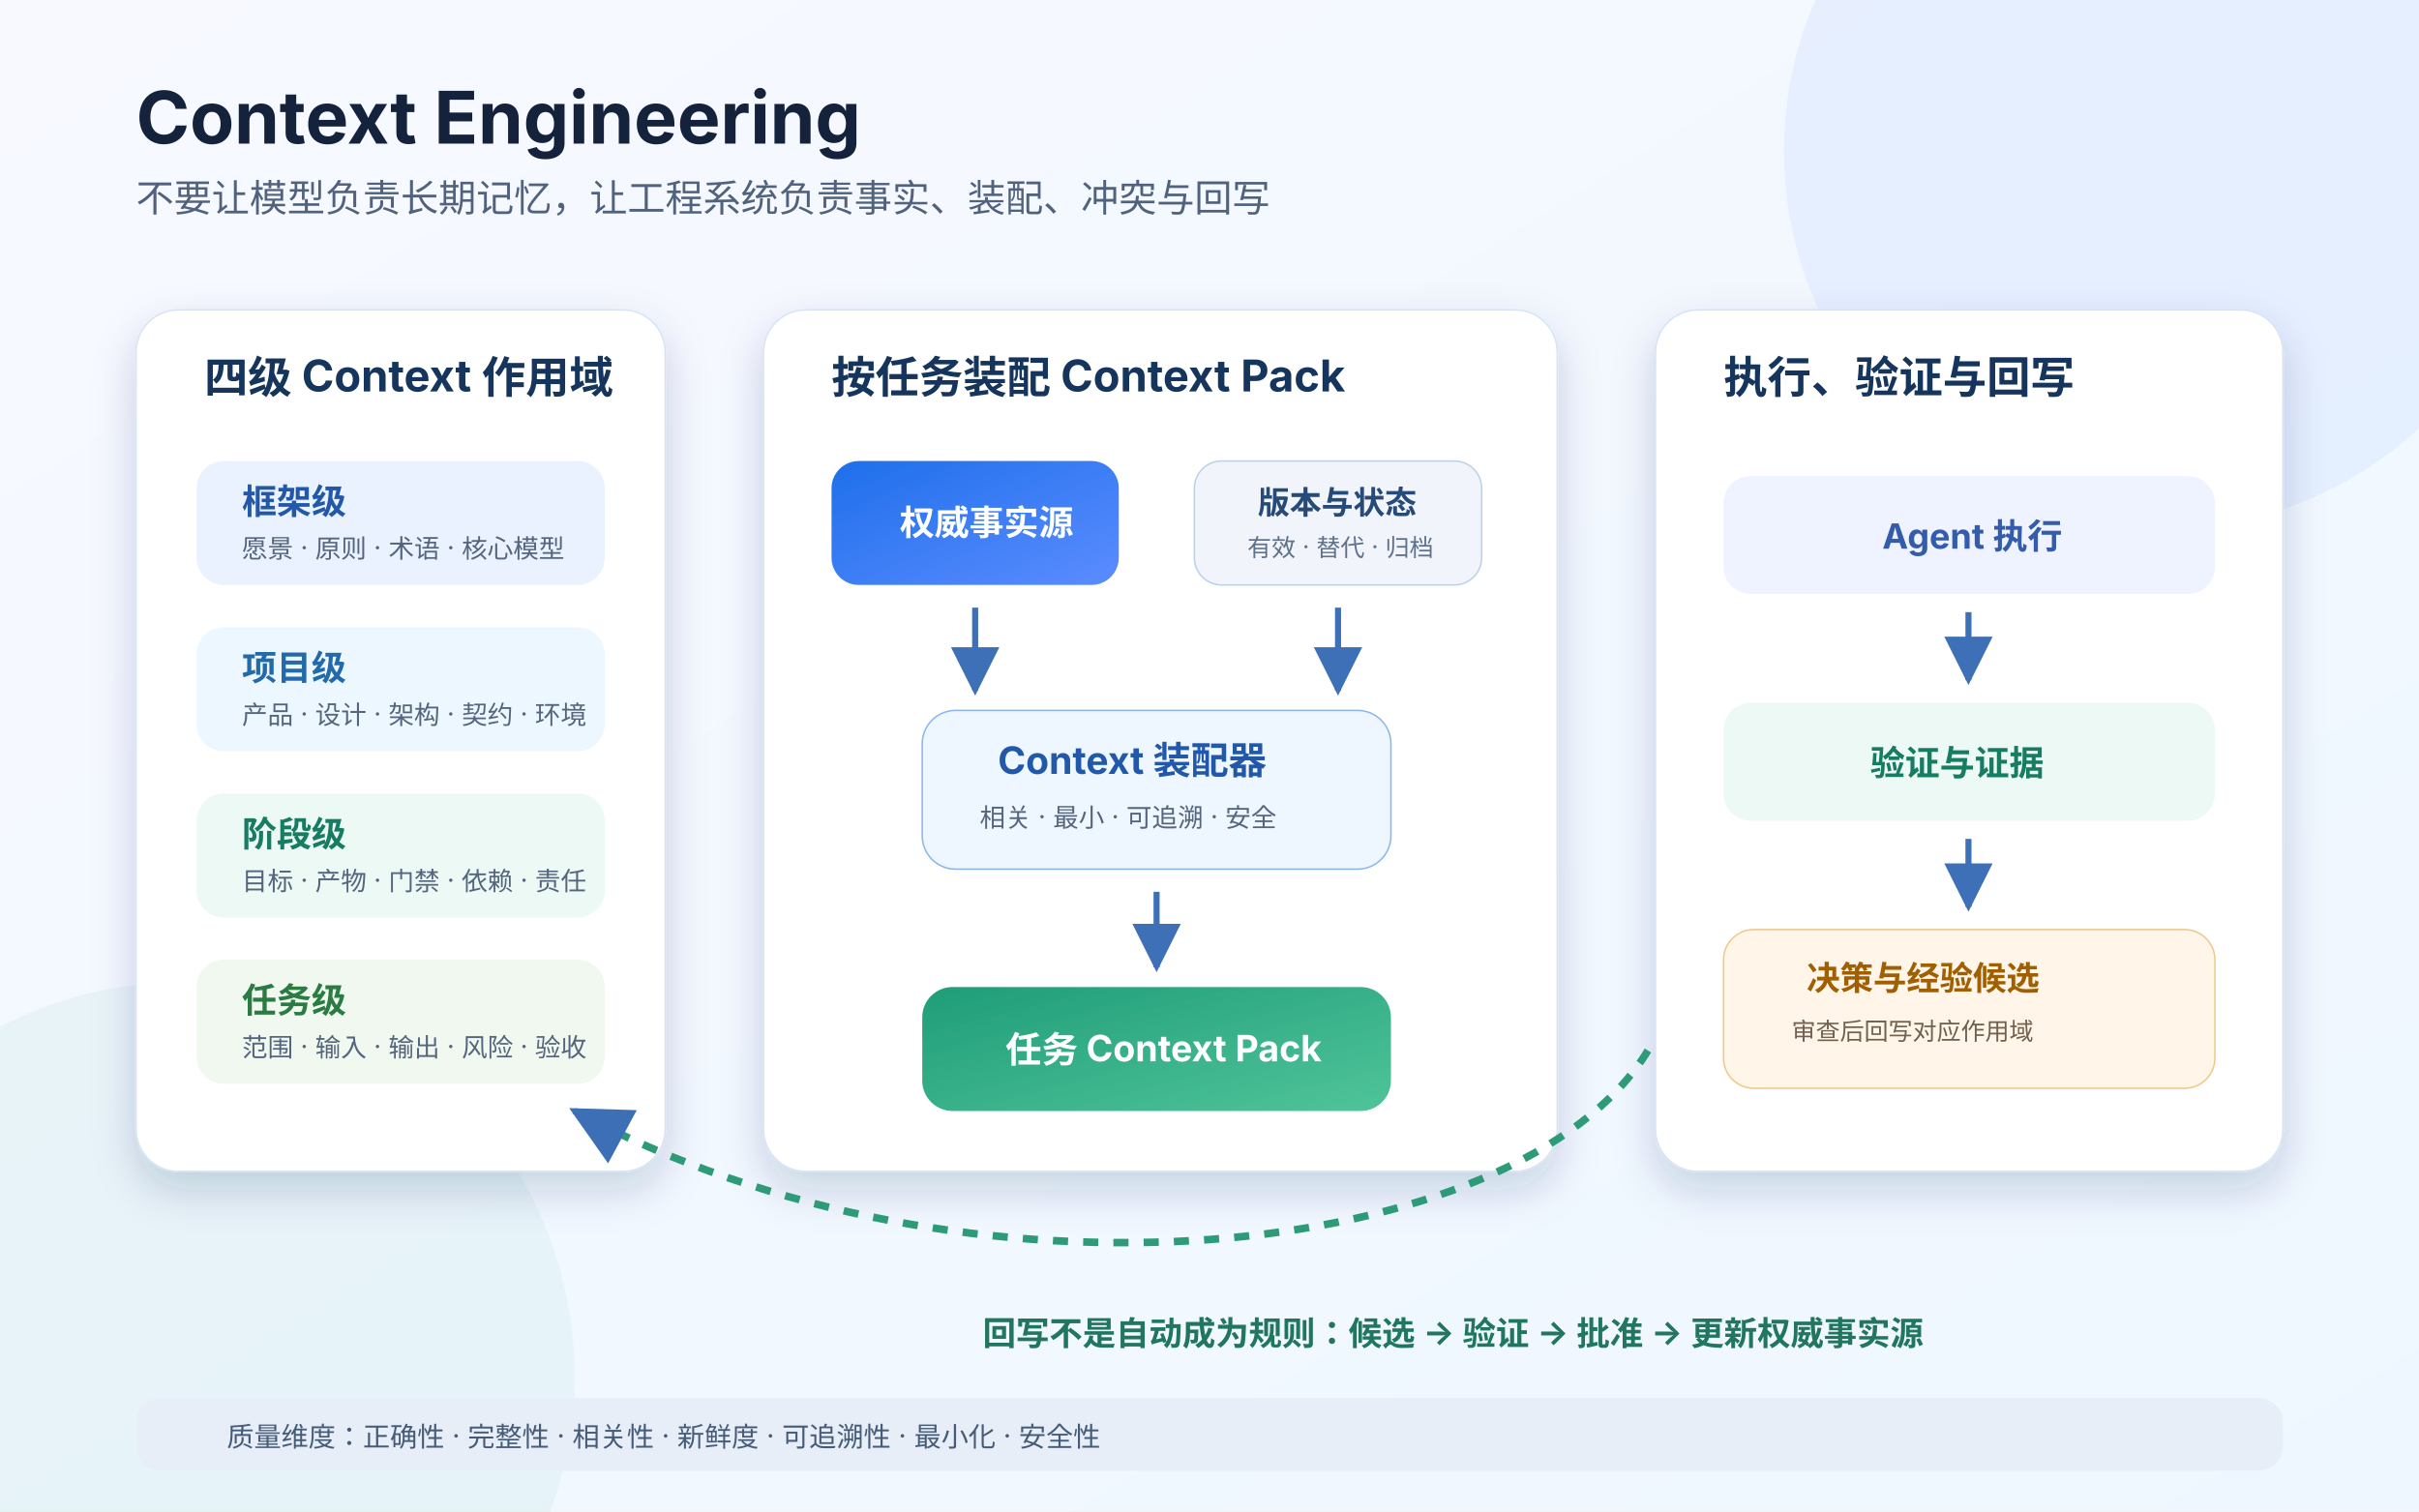
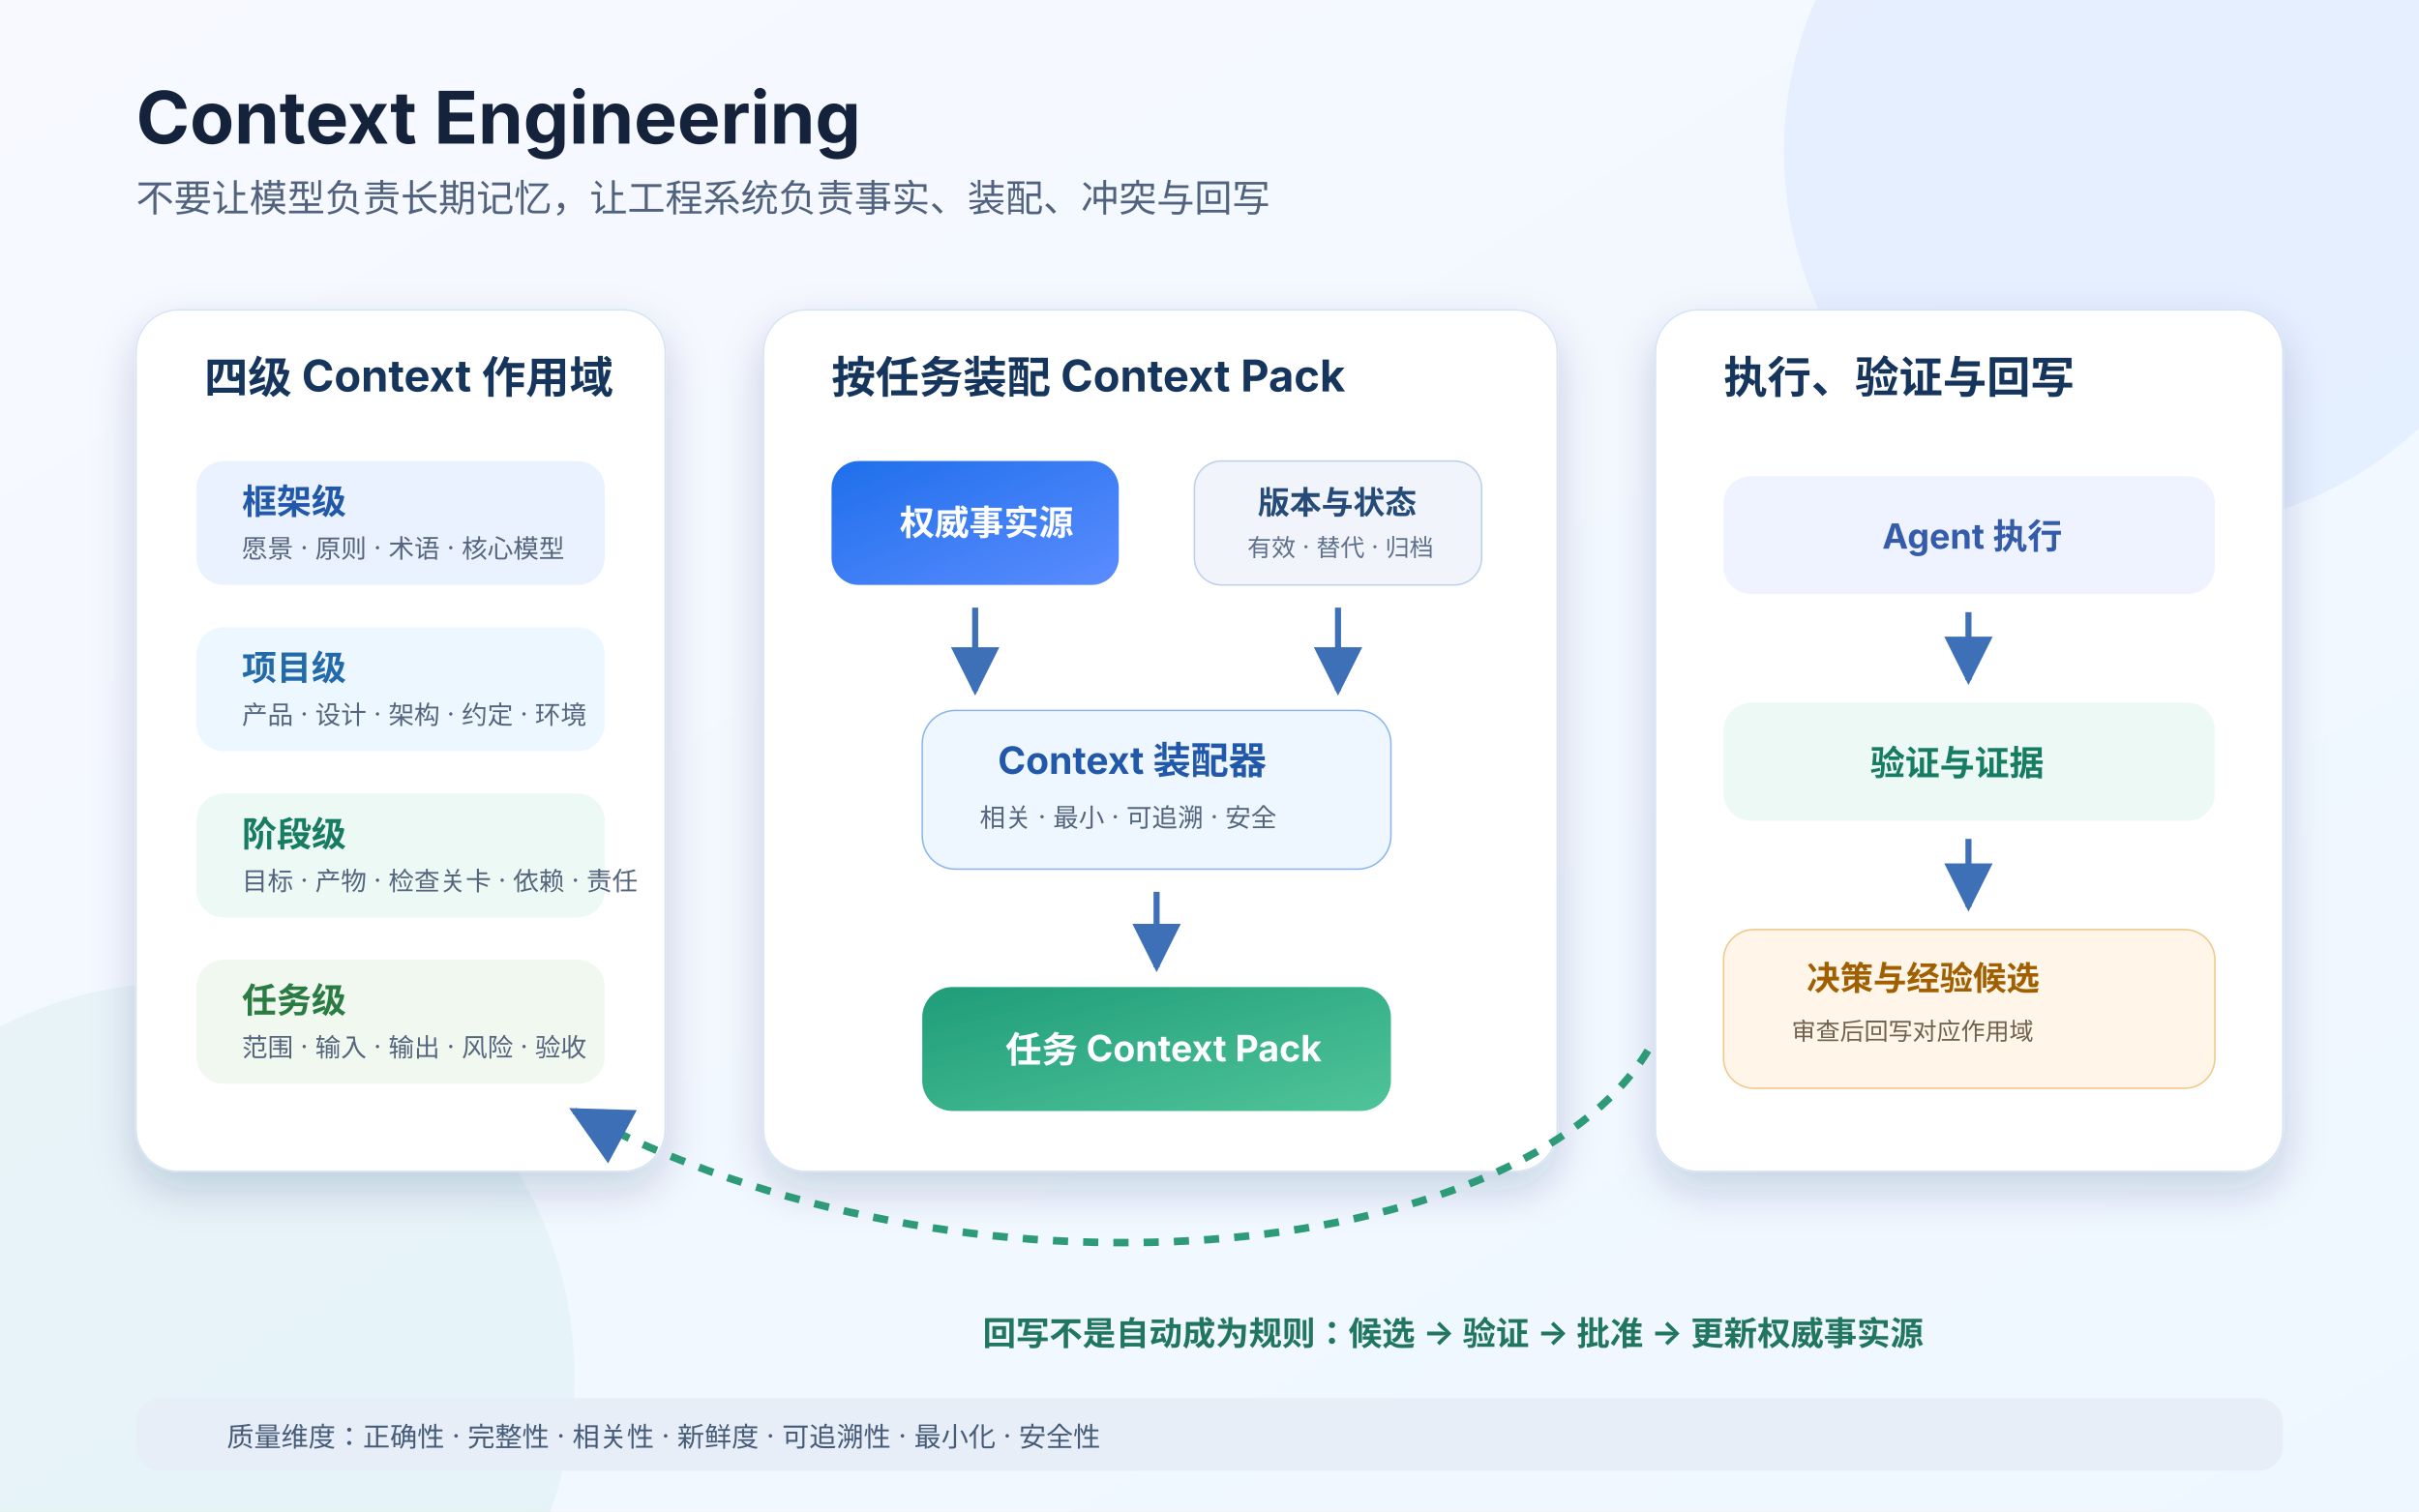
<svg xmlns="http://www.w3.org/2000/svg" width="1600" height="1000" viewBox="0 0 1600 1000" role="img" aria-labelledby="title desc">
  <defs>
    <linearGradient id="bg" x1="0" y1="0" x2="1" y2="1">
      <stop offset="0" stop-color="#f7f9ff" />
      <stop offset="1" stop-color="#eef7ff" />
    </linearGradient>
    <linearGradient id="blue" x1="0" y1="0" x2="1" y2="1">
      <stop offset="0" stop-color="#1f6feb" />
      <stop offset="1" stop-color="#5b8cff" />
    </linearGradient>
    <linearGradient id="green" x1="0" y1="0" x2="1" y2="1">
      <stop offset="0" stop-color="#1f9d78" />
      <stop offset="1" stop-color="#50c49a" />
    </linearGradient>
    <filter id="shadow" x="-20%" y="-20%" width="140%" height="140%">
      <feDropShadow dx="0" dy="12" stdDeviation="14" flood-color="#17365d" flood-opacity="0.18" />
    </filter>
    <marker id="arrow" viewBox="0 0 10 10" refX="9" refY="5" markerWidth="8" markerHeight="8" orient="auto-start-reverse">
      <path d="M 0 0 L 10 5 L 0 10 z" fill="#3d6fb6" />
    </marker>
  </defs>
  <rect width="1600" height="1000" fill="url(#bg)" />
  <circle cx="1430" cy="100" r="250" fill="#4c7dff" opacity="0.08" />
  <circle cx="120" cy="910" r="260" fill="#38b894" opacity="0.07" />
  <g font-family="system-ui,-apple-system,BlinkMacSystemFont,'Segoe UI','PingFang SC','Microsoft YaHei',sans-serif">
    <text x="90" y="95" font-size="48" font-weight="750" fill="#14233b">Context Engineering</text>
    <text x="90" y="140" font-size="25" fill="#50627d">不要让模型负责长期记忆，让工程系统负责事实、装配、冲突与回写</text>
    <g filter="url(#shadow)">
      <rect x="90" y="205" width="350" height="570" rx="28" fill="#ffffff" stroke="#d7e3f4" />
      <text x="135" y="260" font-size="29" font-weight="720" fill="#17365d">四级 Context 作用域</text>
      <rect x="130" y="305" width="270" height="82" rx="18" fill="#eaf2ff" />
      <text x="160" y="340" font-size="23" font-weight="700" fill="#2359a9">框架级</text>
      <text x="160" y="369" font-size="17" fill="#54657d">愿景 · 原则 · 术语 · 核心模型</text>
      <rect x="130" y="415" width="270" height="82" rx="18" fill="#edf7ff" />
      <text x="160" y="450" font-size="23" font-weight="700" fill="#236aa9">项目级</text>
-       <text x="160" y="479" font-size="17" fill="#54657d">产品 · 设计 · 架构 · 契约 · 环境</text>
+       <text x="160" y="479" font-size="17" fill="#54657d">产品 · 设计 · 架构 · 约定 · 环境</text>
      <rect x="130" y="525" width="270" height="82" rx="18" fill="#edf9f5" />
      <text x="160" y="560" font-size="23" font-weight="700" fill="#187b62">阶段级</text>
-       <text x="160" y="589" font-size="17" fill="#54657d">目标 · 产物 · 门禁 · 依赖 · 责任</text>
+       <text x="160" y="589" font-size="17" fill="#54657d">目标 · 产物 · 检查关卡 · 依赖 · 责任</text>
      <rect x="130" y="635" width="270" height="82" rx="18" fill="#f0f8ef" />
      <text x="160" y="670" font-size="23" font-weight="700" fill="#2a7b42">任务级</text>
      <text x="160" y="699" font-size="17" fill="#54657d">范围 · 输入 · 输出 · 风险 · 验收</text>
    </g>
    <g filter="url(#shadow)">
      <rect x="505" y="205" width="525" height="570" rx="28" fill="#ffffff" stroke="#d7e3f4" />
      <text x="550" y="260" font-size="29" font-weight="720" fill="#17365d">按任务装配 Context Pack</text>
      <rect x="550" y="305" width="190" height="82" rx="18" fill="url(#blue)" />
      <text x="595" y="354" font-size="23" font-weight="700" fill="#ffffff">权威事实源</text>
      <rect x="790" y="305" width="190" height="82" rx="18" fill="#f1f5fb" stroke="#bdd0eb" />
      <text x="832" y="340" font-size="21" font-weight="700" fill="#274b78">版本与状态</text>
      <text x="825" y="368" font-size="16" fill="#60718b">有效 · 替代 · 归档</text>
      <path d="M645 402v55" stroke="#3d6fb6" stroke-width="4" marker-end="url(#arrow)" />
      <path d="M885 402v55" stroke="#3d6fb6" stroke-width="4" marker-end="url(#arrow)" />
      <rect x="610" y="470" width="310" height="105" rx="22" fill="#eef7ff" stroke="#8bb6ed" />
      <text x="660" y="512" font-size="25" font-weight="720" fill="#2359a9">Context 装配器</text>
      <text x="648" y="547" font-size="17" fill="#54657d">相关 · 最小 · 可追溯 · 安全</text>
      <path d="M765 590v50" stroke="#3d6fb6" stroke-width="4" marker-end="url(#arrow)" />
      <rect x="610" y="653" width="310" height="82" rx="20" fill="url(#green)" />
      <text x="665" y="703" font-size="24" font-weight="720" fill="#ffffff">任务 Context Pack</text>
    </g>
    <g filter="url(#shadow)">
      <rect x="1095" y="205" width="415" height="570" rx="28" fill="#ffffff" stroke="#d7e3f4" />
      <text x="1140" y="260" font-size="29" font-weight="720" fill="#17365d">执行、验证与回写</text>
      <rect x="1140" y="315" width="325" height="78" rx="18" fill="#eef3ff" />
      <text x="1245" y="363" font-size="23" font-weight="700" fill="#355caa">Agent 执行</text>
      <path d="M1302 405v45" stroke="#3d6fb6" stroke-width="4" marker-end="url(#arrow)" />
      <rect x="1140" y="465" width="325" height="78" rx="18" fill="#edf9f5" />
      <text x="1237" y="513" font-size="23" font-weight="700" fill="#187b62">验证与证据</text>
      <path d="M1302 555v45" stroke="#3d6fb6" stroke-width="4" marker-end="url(#arrow)" />
      <rect x="1140" y="615" width="325" height="105" rx="20" fill="#fff5e9" stroke="#f0c889" />
      <text x="1195" y="655" font-size="22" font-weight="700" fill="#a05f00">决策与经验候选</text>
      <text x="1185" y="688" font-size="16" fill="#6f604d">审查后回写对应作用域</text>
    </g>
    <path d="M1090 695C1005 835 640 875 380 735" fill="none" stroke="#2d9b78" stroke-width="5" stroke-dasharray="10 10" marker-end="url(#arrow)" />
    <text x="650" y="890" font-size="22" font-weight="700" fill="#20765f">回写不是自动成为规则：候选 → 验证 → 批准 → 更新权威事实源</text>
    <g>
      <rect x="90" y="925" width="1420" height="48" rx="16" fill="#e7eef8" />
      <text x="150" y="957" font-size="18" fill="#455b78">质量维度：正确性 · 完整性 · 相关性 · 新鲜度 · 可追溯性 · 最小化 · 安全性</text>
    </g>
  </g>
</svg>
